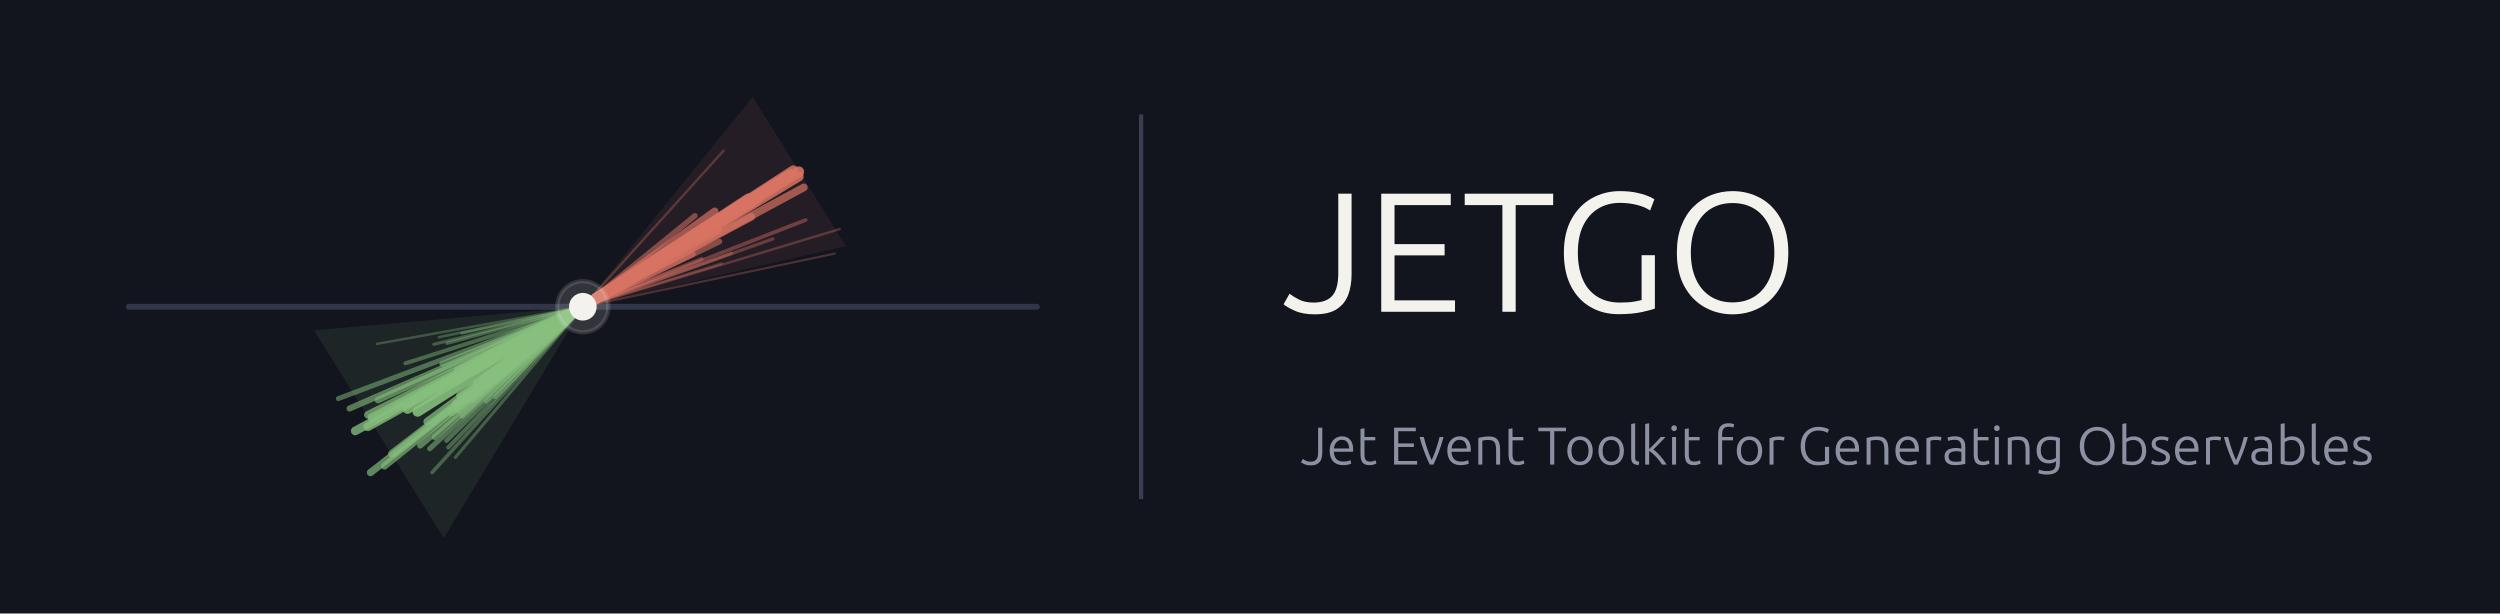
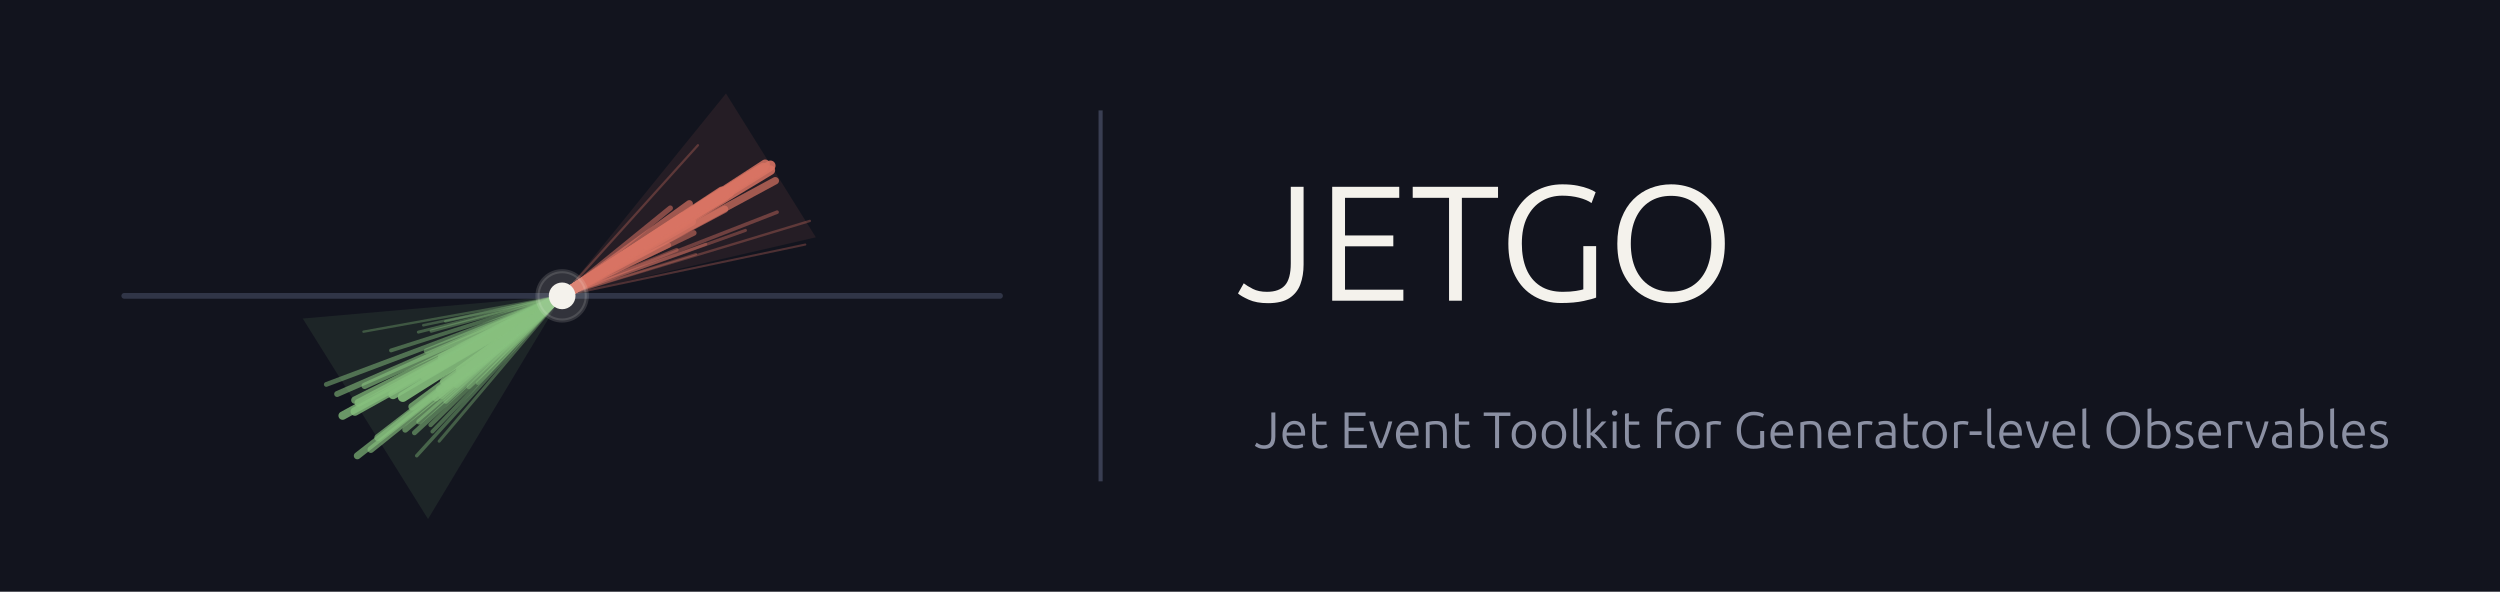
- <svg xmlns="http://www.w3.org/2000/svg" xmlns:xlink="http://www.w3.org/1999/xlink" width="586.8pt" height="144pt" viewBox="0 0 586.8 144" version="1.1">
+ <svg xmlns="http://www.w3.org/2000/svg" xmlns:xlink="http://www.w3.org/1999/xlink" width="608.4pt" height="144pt" viewBox="0 0 608.4 144" version="1.1">
  <defs>
    <style type="text/css">*{stroke-linejoin: round; stroke-linecap: butt}</style>
  </defs>
  <g id="figure_1">
    <g id="patch_1">
-       <path d="M 0 144  L 586.8 144  L 586.8 0  L 0 0  z " style="fill: #12141e" />
+       <path d="M 0 144  L 608.4 144  L 608.4 0  L 0 0  z " style="fill: #12141e" />
    </g>
    <g id="axes_1">
      <g id="line2d_1">
-         <path d="M 30.24 72  L 243.36 72  " clip-path="url(#p9f3654b575)" style="fill: none; stroke: #4a5068; stroke-opacity: 0.55; stroke-width: 1.4; stroke-linecap: round" />
+         <path d="M 30.24 72  L 243.36 72  " clip-path="url(#p701dd2397f)" style="fill: none; stroke: #4a5068; stroke-opacity: 0.55; stroke-width: 1.4; stroke-linecap: round" />
      </g>
      <g id="patch_2">
-         <path d="M 136.8 72  L 198.536 57.747  L 176.674 22.76  z " clip-path="url(#p9f3654b575)" style="fill: #d87363; opacity: 0.1" />
+         <path d="M 136.8 72  L 198.536 57.747  L 176.674 22.76  z " clip-path="url(#p701dd2397f)" style="fill: #d87363; opacity: 0.1" />
      </g>
      <g id="patch_3">
-         <path d="M 136.8 72  L 73.681 77.522  L 104.167 126.31  z " clip-path="url(#p9f3654b575)" style="fill: #87c07e; opacity: 0.1" />
+         <path d="M 136.8 72  L 73.681 77.522  L 104.167 126.31  z " clip-path="url(#p701dd2397f)" style="fill: #87c07e; opacity: 0.1" />
      </g>
      <g id="line2d_2">
-         <path d="M 267.84 116.64  L 267.84 27.36  " clip-path="url(#p9f3654b575)" style="fill: none; stroke: #4a5068; stroke-opacity: 0.7; stroke-linecap: square" />
+         <path d="M 267.84 116.64  L 267.84 27.36  " clip-path="url(#p701dd2397f)" style="fill: none; stroke: #4a5068; stroke-opacity: 0.7; stroke-linecap: square" />
      </g>
      <g id="line2d_3">
-         <path d="M 136.8 72  L 187.489 40.314  " clip-path="url(#p9f3654b575)" style="fill: none; stroke: #d87363; stroke-opacity: 0.899; stroke-width: 2.498; stroke-linecap: round" />
+         <path d="M 136.8 72  L 187.489 40.314  " clip-path="url(#p701dd2397f)" style="fill: none; stroke: #d87363; stroke-opacity: 0.899; stroke-width: 2.498; stroke-linecap: round" />
      </g>
      <g id="line2d_4">
-         <path d="M 136.8 72  L 168.348 53.923  " clip-path="url(#p9f3654b575)" style="fill: none; stroke: #d87363; stroke-opacity: 0.77; stroke-width: 2.066; stroke-linecap: round" />
+         <path d="M 136.8 72  L 168.348 53.923  " clip-path="url(#p701dd2397f)" style="fill: none; stroke: #d87363; stroke-opacity: 0.77; stroke-width: 2.066; stroke-linecap: round" />
      </g>
      <g id="line2d_5">
-         <path d="M 136.8 72  L 188.672 43.986  " clip-path="url(#p9f3654b575)" style="fill: none; stroke: #d87363; stroke-opacity: 0.693; stroke-width: 1.809; stroke-linecap: round" />
+         <path d="M 136.8 72  L 188.672 43.986  " clip-path="url(#p701dd2397f)" style="fill: none; stroke: #d87363; stroke-opacity: 0.693; stroke-width: 1.809; stroke-linecap: round" />
      </g>
      <g id="line2d_6">
-         <path d="M 136.8 72  L 184.994 41.321  " clip-path="url(#p9f3654b575)" style="fill: none; stroke: #d87363; stroke-opacity: 0.87; stroke-width: 2.4; stroke-linecap: round" />
+         <path d="M 136.8 72  L 184.994 41.321  " clip-path="url(#p701dd2397f)" style="fill: none; stroke: #d87363; stroke-opacity: 0.87; stroke-width: 2.4; stroke-linecap: round" />
      </g>
      <g id="line2d_7">
-         <path d="M 136.8 72  L 176.346 50.909  " clip-path="url(#p9f3654b575)" style="fill: none; stroke: #d87363; stroke-opacity: 0.678; stroke-width: 1.759; stroke-linecap: round" />
+         <path d="M 136.8 72  L 176.346 50.909  " clip-path="url(#p701dd2397f)" style="fill: none; stroke: #d87363; stroke-opacity: 0.678; stroke-width: 1.759; stroke-linecap: round" />
      </g>
      <g id="line2d_8">
-         <path d="M 136.8 72  L 167.752 49.587  " clip-path="url(#p9f3654b575)" style="fill: none; stroke: #d87363; stroke-opacity: 0.679; stroke-width: 1.762; stroke-linecap: round" />
+         <path d="M 136.8 72  L 167.752 49.587  " clip-path="url(#p701dd2397f)" style="fill: none; stroke: #d87363; stroke-opacity: 0.679; stroke-width: 1.762; stroke-linecap: round" />
      </g>
      <g id="line2d_9">
-         <path d="M 136.8 72  L 173.786 48.126  " clip-path="url(#p9f3654b575)" style="fill: none; stroke: #d87363; stroke-opacity: 0.848; stroke-width: 2.327; stroke-linecap: round" />
+         <path d="M 136.8 72  L 173.786 48.126  " clip-path="url(#p701dd2397f)" style="fill: none; stroke: #d87363; stroke-opacity: 0.848; stroke-width: 2.327; stroke-linecap: round" />
      </g>
      <g id="line2d_10">
-         <path d="M 136.8 72  L 177.44 46.835  " clip-path="url(#p9f3654b575)" style="fill: none; stroke: #d87363; stroke-opacity: 0.885; stroke-width: 2.451; stroke-linecap: round" />
+         <path d="M 136.8 72  L 177.44 46.835  " clip-path="url(#p701dd2397f)" style="fill: none; stroke: #d87363; stroke-opacity: 0.885; stroke-width: 2.451; stroke-linecap: round" />
      </g>
      <g id="line2d_11">
-         <path d="M 136.8 72  L 189.11 51.634  " clip-path="url(#p9f3654b575)" style="fill: none; stroke: #d87363; stroke-opacity: 0.414; stroke-width: 0.879; stroke-linecap: round" />
+         <path d="M 136.8 72  L 189.11 51.634  " clip-path="url(#p701dd2397f)" style="fill: none; stroke: #d87363; stroke-opacity: 0.414; stroke-width: 0.879; stroke-linecap: round" />
      </g>
      <g id="line2d_12">
-         <path d="M 136.8 72  L 197.078 53.768  " clip-path="url(#p9f3654b575)" style="fill: none; stroke: #d87363; stroke-opacity: 0.324; stroke-width: 0.581; stroke-linecap: round" />
+         <path d="M 136.8 72  L 197.078 53.768  " clip-path="url(#p701dd2397f)" style="fill: none; stroke: #d87363; stroke-opacity: 0.324; stroke-width: 0.581; stroke-linecap: round" />
      </g>
      <g id="line2d_13">
-         <path d="M 136.8 72  L 169.352 61.859  " clip-path="url(#p9f3654b575)" style="fill: none; stroke: #d87363; stroke-opacity: 0.331; stroke-width: 0.603; stroke-linecap: round" />
+         <path d="M 136.8 72  L 169.352 61.859  " clip-path="url(#p701dd2397f)" style="fill: none; stroke: #d87363; stroke-opacity: 0.331; stroke-width: 0.603; stroke-linecap: round" />
      </g>
      <g id="line2d_14">
-         <path d="M 136.8 72  L 164.678 60.801  " clip-path="url(#p9f3654b575)" style="fill: none; stroke: #d87363; stroke-opacity: 0.431; stroke-width: 0.937; stroke-linecap: round" />
+         <path d="M 136.8 72  L 164.678 60.801  " clip-path="url(#p701dd2397f)" style="fill: none; stroke: #d87363; stroke-opacity: 0.431; stroke-width: 0.937; stroke-linecap: round" />
      </g>
      <g id="line2d_15">
-         <path d="M 136.8 72  L 175.649 46.529  " clip-path="url(#p9f3654b575)" style="fill: none; stroke: #d87363; stroke-opacity: 0.824; stroke-width: 2.245; stroke-linecap: round" />
+         <path d="M 136.8 72  L 175.649 46.529  " clip-path="url(#p701dd2397f)" style="fill: none; stroke: #d87363; stroke-opacity: 0.824; stroke-width: 2.245; stroke-linecap: round" />
      </g>
      <g id="line2d_16">
-         <path d="M 136.8 72  L 195.97 59.513  " clip-path="url(#p9f3654b575)" style="fill: none; stroke: #d87363; stroke-opacity: 0.302; stroke-width: 0.507; stroke-linecap: round" />
+         <path d="M 136.8 72  L 195.97 59.513  " clip-path="url(#p701dd2397f)" style="fill: none; stroke: #d87363; stroke-opacity: 0.302; stroke-width: 0.507; stroke-linecap: round" />
      </g>
      <g id="line2d_17">
-         <path d="M 136.8 72  L 176.338 47.663  " clip-path="url(#p9f3654b575)" style="fill: none; stroke: #d87363; stroke-opacity: 0.876; stroke-width: 2.419; stroke-linecap: round" />
+         <path d="M 136.8 72  L 176.338 47.663  " clip-path="url(#p701dd2397f)" style="fill: none; stroke: #d87363; stroke-opacity: 0.876; stroke-width: 2.419; stroke-linecap: round" />
      </g>
      <g id="line2d_18">
-         <path d="M 136.8 72  L 171.744 59.427  " clip-path="url(#p9f3654b575)" style="fill: none; stroke: #d87363; stroke-opacity: 0.377; stroke-width: 0.755; stroke-linecap: round" />
+         <path d="M 136.8 72  L 171.744 59.427  " clip-path="url(#p701dd2397f)" style="fill: none; stroke: #d87363; stroke-opacity: 0.377; stroke-width: 0.755; stroke-linecap: round" />
      </g>
      <g id="line2d_19">
-         <path d="M 136.8 72  L 166.278 52.731  " clip-path="url(#p9f3654b575)" style="fill: none; stroke: #d87363; stroke-opacity: 0.828; stroke-width: 2.261; stroke-linecap: round" />
+         <path d="M 136.8 72  L 166.278 52.731  " clip-path="url(#p701dd2397f)" style="fill: none; stroke: #d87363; stroke-opacity: 0.828; stroke-width: 2.261; stroke-linecap: round" />
      </g>
      <g id="line2d_20">
-         <path d="M 136.8 72  L 168.832 56.69  " clip-path="url(#p9f3654b575)" style="fill: none; stroke: #d87363; stroke-opacity: 0.562; stroke-width: 1.372; stroke-linecap: round" />
+         <path d="M 136.8 72  L 168.832 56.69  " clip-path="url(#p701dd2397f)" style="fill: none; stroke: #d87363; stroke-opacity: 0.562; stroke-width: 1.372; stroke-linecap: round" />
      </g>
      <g id="line2d_21">
-         <path d="M 136.8 72  L 162.64 59.644  " clip-path="url(#p9f3654b575)" style="fill: none; stroke: #d87363; stroke-opacity: 0.562; stroke-width: 1.373; stroke-linecap: round" />
+         <path d="M 136.8 72  L 162.64 59.644  " clip-path="url(#p701dd2397f)" style="fill: none; stroke: #d87363; stroke-opacity: 0.562; stroke-width: 1.373; stroke-linecap: round" />
      </g>
      <g id="line2d_22">
-         <path d="M 136.8 72  L 163.12 50.643  " clip-path="url(#p9f3654b575)" style="fill: none; stroke: #d87363; stroke-opacity: 0.537; stroke-width: 1.29; stroke-linecap: round" />
+         <path d="M 136.8 72  L 163.12 50.643  " clip-path="url(#p701dd2397f)" style="fill: none; stroke: #d87363; stroke-opacity: 0.537; stroke-width: 1.29; stroke-linecap: round" />
      </g>
      <g id="line2d_23">
-         <path d="M 136.8 72  L 187.478 41.419  " clip-path="url(#p9f3654b575)" style="fill: none; stroke: #d87363; stroke-opacity: 0.845; stroke-width: 2.317; stroke-linecap: round" />
+         <path d="M 136.8 72  L 187.478 41.419  " clip-path="url(#p701dd2397f)" style="fill: none; stroke: #d87363; stroke-opacity: 0.845; stroke-width: 2.317; stroke-linecap: round" />
      </g>
      <g id="line2d_24">
-         <path d="M 136.8 72  L 185.74 40.811  " clip-path="url(#p9f3654b575)" style="fill: none; stroke: #d87363; stroke-opacity: 0.868; stroke-width: 2.394; stroke-linecap: round" />
+         <path d="M 136.8 72  L 185.74 40.811  " clip-path="url(#p701dd2397f)" style="fill: none; stroke: #d87363; stroke-opacity: 0.868; stroke-width: 2.394; stroke-linecap: round" />
      </g>
      <g id="line2d_25">
-         <path d="M 136.8 72  L 182.593 42.706  " clip-path="url(#p9f3654b575)" style="fill: none; stroke: #d87363; stroke-opacity: 0.862; stroke-width: 2.374; stroke-linecap: round" />
+         <path d="M 136.8 72  L 182.593 42.706  " clip-path="url(#p701dd2397f)" style="fill: none; stroke: #d87363; stroke-opacity: 0.862; stroke-width: 2.374; stroke-linecap: round" />
      </g>
      <g id="line2d_26">
-         <path d="M 136.8 72  L 181.41 56.068  " clip-path="url(#p9f3654b575)" style="fill: none; stroke: #d87363; stroke-opacity: 0.374; stroke-width: 0.745; stroke-linecap: round" />
+         <path d="M 136.8 72  L 181.41 56.068  " clip-path="url(#p701dd2397f)" style="fill: none; stroke: #d87363; stroke-opacity: 0.374; stroke-width: 0.745; stroke-linecap: round" />
      </g>
      <g id="line2d_27">
-         <path d="M 136.8 72  L 186.205 39.975  " clip-path="url(#p9f3654b575)" style="fill: none; stroke: #d87363; stroke-opacity: 0.841; stroke-width: 2.305; stroke-linecap: round" />
+         <path d="M 136.8 72  L 186.205 39.975  " clip-path="url(#p701dd2397f)" style="fill: none; stroke: #d87363; stroke-opacity: 0.841; stroke-width: 2.305; stroke-linecap: round" />
      </g>
      <g id="line2d_28">
-         <path d="M 136.8 72  L 169.85 35.341  " clip-path="url(#p9f3654b575)" style="fill: none; stroke: #d87363; stroke-opacity: 0.315; stroke-width: 0.551; stroke-linecap: round" />
+         <path d="M 136.8 72  L 169.85 35.341  " clip-path="url(#p701dd2397f)" style="fill: none; stroke: #d87363; stroke-opacity: 0.315; stroke-width: 0.551; stroke-linecap: round" />
      </g>
      <g id="line2d_29">
-         <path d="M 136.8 72  L 98.031 96.592  " clip-path="url(#p9f3654b575)" style="fill: none; stroke: #87c07e; stroke-opacity: 0.883; stroke-width: 2.443; stroke-linecap: round" />
+         <path d="M 136.8 72  L 98.031 96.592  " clip-path="url(#p701dd2397f)" style="fill: none; stroke: #87c07e; stroke-opacity: 0.883; stroke-width: 2.443; stroke-linecap: round" />
      </g>
      <g id="line2d_30">
-         <path d="M 136.8 72  L 116.258 93.189  " clip-path="url(#p9f3654b575)" style="fill: none; stroke: #87c07e; stroke-opacity: 0.441; stroke-width: 0.972; stroke-linecap: round" />
+         <path d="M 136.8 72  L 116.258 93.189  " clip-path="url(#p701dd2397f)" style="fill: none; stroke: #87c07e; stroke-opacity: 0.441; stroke-width: 0.972; stroke-linecap: round" />
      </g>
      <g id="line2d_31">
-         <path d="M 136.8 72  L 83.378 101.152  " clip-path="url(#p9f3654b575)" style="fill: none; stroke: #87c07e; stroke-opacity: 0.759; stroke-width: 2.031; stroke-linecap: round" />
+         <path d="M 136.8 72  L 83.378 101.152  " clip-path="url(#p701dd2397f)" style="fill: none; stroke: #87c07e; stroke-opacity: 0.759; stroke-width: 2.031; stroke-linecap: round" />
      </g>
      <g id="line2d_32">
-         <path d="M 136.8 72  L 110.933 92.547  " clip-path="url(#p9f3654b575)" style="fill: none; stroke: #87c07e; stroke-opacity: 0.647; stroke-width: 1.657; stroke-linecap: round" />
+         <path d="M 136.8 72  L 110.933 92.547  " clip-path="url(#p701dd2397f)" style="fill: none; stroke: #87c07e; stroke-opacity: 0.647; stroke-width: 1.657; stroke-linecap: round" />
      </g>
      <g id="line2d_33">
-         <path d="M 136.8 72  L 98.623 104.571  " clip-path="url(#p9f3654b575)" style="fill: none; stroke: #87c07e; stroke-opacity: 0.583; stroke-width: 1.442; stroke-linecap: round" />
+         <path d="M 136.8 72  L 98.623 104.571  " clip-path="url(#p701dd2397f)" style="fill: none; stroke: #87c07e; stroke-opacity: 0.583; stroke-width: 1.442; stroke-linecap: round" />
      </g>
      <g id="line2d_34">
-         <path d="M 136.8 72  L 106.872 107.37  " clip-path="url(#p9f3654b575)" style="fill: none; stroke: #87c07e; stroke-opacity: 0.37; stroke-width: 0.734; stroke-linecap: round" />
+         <path d="M 136.8 72  L 106.872 107.37  " clip-path="url(#p701dd2397f)" style="fill: none; stroke: #87c07e; stroke-opacity: 0.37; stroke-width: 0.734; stroke-linecap: round" />
      </g>
      <g id="line2d_35">
-         <path d="M 136.8 72  L 107.488 96.349  " clip-path="url(#p9f3654b575)" style="fill: none; stroke: #87c07e; stroke-opacity: 0.606; stroke-width: 1.52; stroke-linecap: round" />
+         <path d="M 136.8 72  L 107.488 96.349  " clip-path="url(#p701dd2397f)" style="fill: none; stroke: #87c07e; stroke-opacity: 0.606; stroke-width: 1.52; stroke-linecap: round" />
      </g>
      <g id="line2d_36">
-         <path d="M 136.8 72  L 87.242 98.02  " clip-path="url(#p9f3654b575)" style="fill: none; stroke: #87c07e; stroke-opacity: 0.724; stroke-width: 1.914; stroke-linecap: round" />
+         <path d="M 136.8 72  L 87.242 98.02  " clip-path="url(#p701dd2397f)" style="fill: none; stroke: #87c07e; stroke-opacity: 0.724; stroke-width: 1.914; stroke-linecap: round" />
      </g>
      <g id="line2d_37">
-         <path d="M 136.8 72  L 101.992 102.633  " clip-path="url(#p9f3654b575)" style="fill: none; stroke: #87c07e; stroke-opacity: 0.556; stroke-width: 1.355; stroke-linecap: round" />
+         <path d="M 136.8 72  L 101.992 102.633  " clip-path="url(#p701dd2397f)" style="fill: none; stroke: #87c07e; stroke-opacity: 0.556; stroke-width: 1.355; stroke-linecap: round" />
      </g>
      <g id="line2d_38">
-         <path d="M 136.8 72  L 95.649 96.015  " clip-path="url(#p9f3654b575)" style="fill: none; stroke: #87c07e; stroke-opacity: 0.825; stroke-width: 2.252; stroke-linecap: round" />
+         <path d="M 136.8 72  L 95.649 96.015  " clip-path="url(#p701dd2397f)" style="fill: none; stroke: #87c07e; stroke-opacity: 0.825; stroke-width: 2.252; stroke-linecap: round" />
      </g>
      <g id="line2d_39">
-         <path d="M 136.8 72  L 103.787 85.426  " clip-path="url(#p9f3654b575)" style="fill: none; stroke: #87c07e; stroke-opacity: 0.542; stroke-width: 1.305; stroke-linecap: round" />
+         <path d="M 136.8 72  L 103.787 85.426  " clip-path="url(#p701dd2397f)" style="fill: none; stroke: #87c07e; stroke-opacity: 0.542; stroke-width: 1.305; stroke-linecap: round" />
      </g>
      <g id="line2d_40">
-         <path d="M 136.8 72  L 100.323 98.971  " clip-path="url(#p9f3654b575)" style="fill: none; stroke: #87c07e; stroke-opacity: 0.717; stroke-width: 1.891; stroke-linecap: round" />
+         <path d="M 136.8 72  L 100.323 98.971  " clip-path="url(#p701dd2397f)" style="fill: none; stroke: #87c07e; stroke-opacity: 0.717; stroke-width: 1.891; stroke-linecap: round" />
      </g>
      <g id="line2d_41">
-         <path d="M 136.8 72  L 88.452 80.719  " clip-path="url(#p9f3654b575)" style="fill: none; stroke: #87c07e; stroke-opacity: 0.322; stroke-width: 0.575; stroke-linecap: round" />
+         <path d="M 136.8 72  L 88.452 80.719  " clip-path="url(#p701dd2397f)" style="fill: none; stroke: #87c07e; stroke-opacity: 0.322; stroke-width: 0.575; stroke-linecap: round" />
      </g>
      <g id="line2d_42">
-         <path d="M 136.8 72  L 86.353 97.37  " clip-path="url(#p9f3654b575)" style="fill: none; stroke: #87c07e; stroke-opacity: 0.687; stroke-width: 1.792; stroke-linecap: round" />
+         <path d="M 136.8 72  L 86.353 97.37  " clip-path="url(#p701dd2397f)" style="fill: none; stroke: #87c07e; stroke-opacity: 0.687; stroke-width: 1.792; stroke-linecap: round" />
      </g>
      <g id="line2d_43">
-         <path d="M 136.8 72  L 104.937 80.583  " clip-path="url(#p9f3654b575)" style="fill: none; stroke: #87c07e; stroke-opacity: 0.384; stroke-width: 0.779; stroke-linecap: round" />
+         <path d="M 136.8 72  L 104.937 80.583  " clip-path="url(#p701dd2397f)" style="fill: none; stroke: #87c07e; stroke-opacity: 0.384; stroke-width: 0.779; stroke-linecap: round" />
      </g>
      <g id="line2d_44">
-         <path d="M 136.8 72  L 108.512 97.627  " clip-path="url(#p9f3654b575)" style="fill: none; stroke: #87c07e; stroke-opacity: 0.533; stroke-width: 1.277; stroke-linecap: round" />
+         <path d="M 136.8 72  L 108.512 97.627  " clip-path="url(#p701dd2397f)" style="fill: none; stroke: #87c07e; stroke-opacity: 0.533; stroke-width: 1.277; stroke-linecap: round" />
      </g>
      <g id="line2d_45">
-         <path d="M 136.8 72  L 82.049 95.883  " clip-path="url(#p9f3654b575)" style="fill: none; stroke: #87c07e; stroke-opacity: 0.584; stroke-width: 1.446; stroke-linecap: round" />
+         <path d="M 136.8 72  L 82.049 95.883  " clip-path="url(#p701dd2397f)" style="fill: none; stroke: #87c07e; stroke-opacity: 0.584; stroke-width: 1.446; stroke-linecap: round" />
      </g>
      <g id="line2d_46">
-         <path d="M 136.8 72  L 111.066 93.695  " clip-path="url(#p9f3654b575)" style="fill: none; stroke: #87c07e; stroke-opacity: 0.593; stroke-width: 1.477; stroke-linecap: round" />
+         <path d="M 136.8 72  L 111.066 93.695  " clip-path="url(#p701dd2397f)" style="fill: none; stroke: #87c07e; stroke-opacity: 0.593; stroke-width: 1.477; stroke-linecap: round" />
      </g>
      <g id="line2d_47">
-         <path d="M 136.8 72  L 108.847 93.978  " clip-path="url(#p9f3654b575)" style="fill: none; stroke: #87c07e; stroke-opacity: 0.657; stroke-width: 1.69; stroke-linecap: round" />
+         <path d="M 136.8 72  L 108.847 93.978  " clip-path="url(#p701dd2397f)" style="fill: none; stroke: #87c07e; stroke-opacity: 0.657; stroke-width: 1.69; stroke-linecap: round" />
      </g>
      <g id="line2d_48">
-         <path d="M 136.8 72  L 105.446 89.85  " clip-path="url(#p9f3654b575)" style="fill: none; stroke: #87c07e; stroke-opacity: 0.8; stroke-width: 2.167; stroke-linecap: round" />
+         <path d="M 136.8 72  L 105.446 89.85  " clip-path="url(#p701dd2397f)" style="fill: none; stroke: #87c07e; stroke-opacity: 0.8; stroke-width: 2.167; stroke-linecap: round" />
      </g>
      <g id="line2d_49">
-         <path d="M 136.8 72  L 108.052 92.842  " clip-path="url(#p9f3654b575)" style="fill: none; stroke: #87c07e; stroke-opacity: 0.738; stroke-width: 1.959; stroke-linecap: round" />
+         <path d="M 136.8 72  L 108.052 92.842  " clip-path="url(#p701dd2397f)" style="fill: none; stroke: #87c07e; stroke-opacity: 0.738; stroke-width: 1.959; stroke-linecap: round" />
      </g>
      <g id="line2d_50">
-         <path d="M 136.8 72  L 104.787 103.415  " clip-path="url(#p9f3654b575)" style="fill: none; stroke: #87c07e; stroke-opacity: 0.474; stroke-width: 1.08; stroke-linecap: round" />
+         <path d="M 136.8 72  L 104.787 103.415  " clip-path="url(#p701dd2397f)" style="fill: none; stroke: #87c07e; stroke-opacity: 0.474; stroke-width: 1.08; stroke-linecap: round" />
      </g>
      <g id="line2d_51">
-         <path d="M 136.8 72  L 88.741 93.899  " clip-path="url(#p9f3654b575)" style="fill: none; stroke: #87c07e; stroke-opacity: 0.613; stroke-width: 1.543; stroke-linecap: round" />
+         <path d="M 136.8 72  L 88.741 93.899  " clip-path="url(#p701dd2397f)" style="fill: none; stroke: #87c07e; stroke-opacity: 0.613; stroke-width: 1.543; stroke-linecap: round" />
      </g>
      <g id="line2d_52">
-         <path d="M 136.8 72  L 108.372 78.217  " clip-path="url(#p9f3654b575)" style="fill: none; stroke: #87c07e; stroke-opacity: 0.344; stroke-width: 0.648; stroke-linecap: round" />
+         <path d="M 136.8 72  L 108.372 78.217  " clip-path="url(#p701dd2397f)" style="fill: none; stroke: #87c07e; stroke-opacity: 0.344; stroke-width: 0.648; stroke-linecap: round" />
      </g>
      <g id="line2d_53">
-         <path d="M 136.8 72  L 86.96 110.919  " clip-path="url(#p9f3654b575)" style="fill: none; stroke: #87c07e; stroke-opacity: 0.663; stroke-width: 1.712; stroke-linecap: round" />
+         <path d="M 136.8 72  L 86.96 110.919  " clip-path="url(#p701dd2397f)" style="fill: none; stroke: #87c07e; stroke-opacity: 0.663; stroke-width: 1.712; stroke-linecap: round" />
      </g>
      <g id="line2d_54">
-         <path d="M 136.8 72  L 101.413 110.908  " clip-path="url(#p9f3654b575)" style="fill: none; stroke: #87c07e; stroke-opacity: 0.405; stroke-width: 0.849; stroke-linecap: round" />
+         <path d="M 136.8 72  L 101.413 110.908  " clip-path="url(#p701dd2397f)" style="fill: none; stroke: #87c07e; stroke-opacity: 0.405; stroke-width: 0.849; stroke-linecap: round" />
      </g>
      <g id="line2d_55">
-         <path d="M 136.8 72  L 113.757 90.736  " clip-path="url(#p9f3654b575)" style="fill: none; stroke: #87c07e; stroke-opacity: 0.625; stroke-width: 1.585; stroke-linecap: round" />
+         <path d="M 136.8 72  L 113.757 90.736  " clip-path="url(#p701dd2397f)" style="fill: none; stroke: #87c07e; stroke-opacity: 0.625; stroke-width: 1.585; stroke-linecap: round" />
      </g>
      <g id="line2d_56">
-         <path d="M 136.8 72  L 100.87 105.315  " clip-path="url(#p9f3654b575)" style="fill: none; stroke: #87c07e; stroke-opacity: 0.515; stroke-width: 1.217; stroke-linecap: round" />
+         <path d="M 136.8 72  L 100.87 105.315  " clip-path="url(#p701dd2397f)" style="fill: none; stroke: #87c07e; stroke-opacity: 0.515; stroke-width: 1.217; stroke-linecap: round" />
      </g>
      <g id="line2d_57">
-         <path d="M 136.8 72  L 106.03 96.883  " clip-path="url(#p9f3654b575)" style="fill: none; stroke: #87c07e; stroke-opacity: 0.63; stroke-width: 1.602; stroke-linecap: round" />
+         <path d="M 136.8 72  L 106.03 96.883  " clip-path="url(#p701dd2397f)" style="fill: none; stroke: #87c07e; stroke-opacity: 0.63; stroke-width: 1.602; stroke-linecap: round" />
      </g>
      <g id="line2d_58">
-         <path d="M 136.8 72  L 103.02 79.152  " clip-path="url(#p9f3654b575)" style="fill: none; stroke: #87c07e; stroke-opacity: 0.34; stroke-width: 0.633; stroke-linecap: round" />
+         <path d="M 136.8 72  L 103.02 79.152  " clip-path="url(#p701dd2397f)" style="fill: none; stroke: #87c07e; stroke-opacity: 0.34; stroke-width: 0.633; stroke-linecap: round" />
      </g>
      <g id="line2d_59">
-         <path d="M 136.8 72  L 86.366 100.141  " clip-path="url(#p9f3654b575)" style="fill: none; stroke: #87c07e; stroke-opacity: 0.78; stroke-width: 2.101; stroke-linecap: round" />
+         <path d="M 136.8 72  L 86.366 100.141  " clip-path="url(#p701dd2397f)" style="fill: none; stroke: #87c07e; stroke-opacity: 0.78; stroke-width: 2.101; stroke-linecap: round" />
      </g>
      <g id="line2d_60">
-         <path d="M 136.8 72  L 107.451 86.967  " clip-path="url(#p9f3654b575)" style="fill: none; stroke: #87c07e; stroke-opacity: 0.699; stroke-width: 1.83; stroke-linecap: round" />
+         <path d="M 136.8 72  L 107.451 86.967  " clip-path="url(#p701dd2397f)" style="fill: none; stroke: #87c07e; stroke-opacity: 0.699; stroke-width: 1.83; stroke-linecap: round" />
      </g>
      <g id="line2d_61">
-         <path d="M 136.8 72  L 111.952 89.979  " clip-path="url(#p9f3654b575)" style="fill: none; stroke: #87c07e; stroke-opacity: 0.74; stroke-width: 1.965; stroke-linecap: round" />
+         <path d="M 136.8 72  L 111.952 89.979  " clip-path="url(#p701dd2397f)" style="fill: none; stroke: #87c07e; stroke-opacity: 0.74; stroke-width: 1.965; stroke-linecap: round" />
      </g>
      <g id="line2d_62">
-         <path d="M 136.8 72  L 90.244 109.416  " clip-path="url(#p9f3654b575)" style="fill: none; stroke: #87c07e; stroke-opacity: 0.636; stroke-width: 1.621; stroke-linecap: round" />
+         <path d="M 136.8 72  L 90.244 109.416  " clip-path="url(#p701dd2397f)" style="fill: none; stroke: #87c07e; stroke-opacity: 0.636; stroke-width: 1.621; stroke-linecap: round" />
      </g>
      <g id="line2d_63">
-         <path d="M 136.8 72  L 91.971 106.504  " clip-path="url(#p9f3654b575)" style="fill: none; stroke: #87c07e; stroke-opacity: 0.677; stroke-width: 1.758; stroke-linecap: round" />
+         <path d="M 136.8 72  L 91.971 106.504  " clip-path="url(#p701dd2397f)" style="fill: none; stroke: #87c07e; stroke-opacity: 0.677; stroke-width: 1.758; stroke-linecap: round" />
      </g>
      <g id="line2d_64">
-         <path d="M 136.8 72  L 114.084 94.181  " clip-path="url(#p9f3654b575)" style="fill: none; stroke: #87c07e; stroke-opacity: 0.477; stroke-width: 1.091; stroke-linecap: round" />
+         <path d="M 136.8 72  L 114.084 94.181  " clip-path="url(#p701dd2397f)" style="fill: none; stroke: #87c07e; stroke-opacity: 0.477; stroke-width: 1.091; stroke-linecap: round" />
      </g>
      <g id="line2d_65">
-         <path d="M 136.8 72  L 103.26 91.35  " clip-path="url(#p9f3654b575)" style="fill: none; stroke: #87c07e; stroke-opacity: 0.814; stroke-width: 2.212; stroke-linecap: round" />
+         <path d="M 136.8 72  L 103.26 91.35  " clip-path="url(#p701dd2397f)" style="fill: none; stroke: #87c07e; stroke-opacity: 0.814; stroke-width: 2.212; stroke-linecap: round" />
      </g>
      <g id="line2d_66">
-         <path d="M 136.8 72  L 105.22 105.03  " clip-path="url(#p9f3654b575)" style="fill: none; stroke: #87c07e; stroke-opacity: 0.433; stroke-width: 0.943; stroke-linecap: round" />
+         <path d="M 136.8 72  L 105.22 105.03  " clip-path="url(#p701dd2397f)" style="fill: none; stroke: #87c07e; stroke-opacity: 0.433; stroke-width: 0.943; stroke-linecap: round" />
      </g>
      <g id="line2d_67">
-         <path d="M 136.8 72  L 101.814 80.824  " clip-path="url(#p9f3654b575)" style="fill: none; stroke: #87c07e; stroke-opacity: 0.369; stroke-width: 0.73; stroke-linecap: round" />
+         <path d="M 136.8 72  L 101.814 80.824  " clip-path="url(#p701dd2397f)" style="fill: none; stroke: #87c07e; stroke-opacity: 0.369; stroke-width: 0.73; stroke-linecap: round" />
      </g>
      <g id="line2d_68">
-         <path d="M 136.8 72  L 106.953 94.716  " clip-path="url(#p9f3654b575)" style="fill: none; stroke: #87c07e; stroke-opacity: 0.688; stroke-width: 1.795; stroke-linecap: round" />
+         <path d="M 136.8 72  L 106.953 94.716  " clip-path="url(#p701dd2397f)" style="fill: none; stroke: #87c07e; stroke-opacity: 0.688; stroke-width: 1.795; stroke-linecap: round" />
      </g>
      <g id="line2d_69">
-         <path d="M 136.8 72  L 79.41 93.554  " clip-path="url(#p9f3654b575)" style="fill: none; stroke: #87c07e; stroke-opacity: 0.5; stroke-width: 1.166; stroke-linecap: round" />
+         <path d="M 136.8 72  L 79.41 93.554  " clip-path="url(#p701dd2397f)" style="fill: none; stroke: #87c07e; stroke-opacity: 0.5; stroke-width: 1.166; stroke-linecap: round" />
      </g>
      <g id="line2d_70">
-         <path d="M 136.8 72  L 95.161 85.282  " clip-path="url(#p9f3654b575)" style="fill: none; stroke: #87c07e; stroke-opacity: 0.433; stroke-width: 0.942; stroke-linecap: round" />
+         <path d="M 136.8 72  L 95.161 85.282  " clip-path="url(#p701dd2397f)" style="fill: none; stroke: #87c07e; stroke-opacity: 0.433; stroke-width: 0.942; stroke-linecap: round" />
      </g>
      <g id="line2d_71">
-         <path d="M 136.8 72  " clip-path="url(#p9f3654b575)" style="fill: none; stroke: #f4f2ec; stroke-opacity: 0.14; stroke-width: 1.5; stroke-linecap: square" />
+         <path d="M 136.8 72  " clip-path="url(#p701dd2397f)" style="fill: none; stroke: #f4f2ec; stroke-opacity: 0.14; stroke-width: 1.5; stroke-linecap: square" />
        <defs>
-           <path id="m6de87840ac" d="M 0 6  C 1.591 6 3.117 5.368 4.243 4.243  C 5.368 3.117 6 1.591 6 0  C 6 -1.591 5.368 -3.117 4.243 -4.243  C 3.117 -5.368 1.591 -6 0 -6  C -1.591 -6 -3.117 -5.368 -4.243 -4.243  C -5.368 -3.117 -6 -1.591 -6 0  C -6 1.591 -5.368 3.117 -4.243 4.243  C -3.117 5.368 -1.591 6 0 6  z " style="stroke: #f4f2ec; stroke-opacity: 0.14" />
+           <path id="me3b960b49c" d="M 0 6  C 1.591 6 3.117 5.368 4.243 4.243  C 5.368 3.117 6 1.591 6 0  C 6 -1.591 5.368 -3.117 4.243 -4.243  C 3.117 -5.368 1.591 -6 0 -6  C -1.591 -6 -3.117 -5.368 -4.243 -4.243  C -5.368 -3.117 -6 -1.591 -6 0  C -6 1.591 -5.368 3.117 -4.243 4.243  C -3.117 5.368 -1.591 6 0 6  z " style="stroke: #f4f2ec; stroke-opacity: 0.14" />
        </defs>
-         <g clip-path="url(#p9f3654b575)">
-           <use xlink:href="#m6de87840ac" x="136.8" y="72" style="fill: #f4f2ec; fill-opacity: 0.14; stroke: #f4f2ec; stroke-opacity: 0.14" />
+         <g clip-path="url(#p701dd2397f)">
+           <use xlink:href="#me3b960b49c" x="136.8" y="72" style="fill: #f4f2ec; fill-opacity: 0.14; stroke: #f4f2ec; stroke-opacity: 0.14" />
        </g>
      </g>
      <g id="text_1">
        <g style="fill: #f4f2ec" transform="translate(300.96 73.18) scale(0.4 -0.4)">
          <defs>
            <path id="Ubuntu-Regular-262" d="M 1222 -96  Q 768 -96 467 41  Q 166 179 51 282  L 275 678  Q 403 576 627 461  Q 851 346 1178 346  Q 1651 346 1878 598  Q 2106 851 2106 1453  L 2106 4435  L 2605 4435  L 2605 1408  Q 2605 979 2480 640  Q 2355 301 2054 102  Q 1754 -96 1222 -96  z " transform="scale(0.015625)" />
            <path id="Ubuntu-Regular-22b" d="M 570 0  L 570 4435  L 3181 4435  L 3181 4006  L 1069 4006  L 1069 2541  L 2950 2541  L 2950 2118  L 1069 2118  L 1069 429  L 3341 429  L 3341 0  L 570 0  z " transform="scale(0.015625)" />
            <path id="Ubuntu-Regular-2ab" d="M 1530 0  L 1530 4006  L 115 4006  L 115 4435  L 3437 4435  L 3437 4006  L 2029 4006  L 2029 0  L 1530 0  z " transform="scale(0.015625)" />
            <path id="Ubuntu-Regular-242" d="M 2438 -90  Q 1850 -90 1386 179  Q 922 448 656 963  Q 390 1478 390 2221  Q 390 2963 675 3478  Q 960 3994 1437 4262  Q 1914 4531 2490 4531  Q 2829 4531 3085 4480  Q 3341 4429 3520 4358  Q 3699 4288 3789 4224  L 3629 3802  Q 3450 3930 3146 4010  Q 2842 4090 2490 4090  Q 2042 4090 1686 3878  Q 1331 3667 1123 3251  Q 915 2835 915 2221  Q 915 1651 1094 1228  Q 1274 806 1629 576  Q 1984 346 2509 346  Q 2816 346 3024 381  Q 3232 416 3309 442  L 3309 2125  L 3808 2125  L 3808 122  Q 3686 70 3324 -10  Q 2963 -90 2438 -90  z " transform="scale(0.015625)" />
            <path id="Ubuntu-Regular-1b2" d="M 2483 -96  Q 1920 -96 1443 166  Q 966 429 678 944  Q 390 1459 390 2221  Q 390 2790 556 3222  Q 723 3654 1014 3945  Q 1306 4237 1683 4384  Q 2061 4531 2483 4531  Q 3053 4531 3526 4272  Q 4000 4013 4288 3497  Q 4576 2982 4576 2221  Q 4576 1459 4288 944  Q 4000 429 3526 166  Q 3053 -96 2483 -96  z M 2483 352  Q 2963 352 3315 579  Q 3667 806 3859 1225  Q 4051 1645 4051 2221  Q 4051 2797 3859 3216  Q 3667 3635 3315 3859  Q 2963 4083 2483 4083  Q 2003 4083 1651 3859  Q 1299 3635 1107 3216  Q 915 2797 915 2221  Q 915 1645 1107 1225  Q 1299 806 1651 579  Q 2003 352 2483 352  z " transform="scale(0.015625)" />
          </defs>
          <use xlink:href="#Ubuntu-Regular-262" />
          <use xlink:href="#Ubuntu-Regular-22b" transform="translate(49.20312 0)" />
          <use xlink:href="#Ubuntu-Regular-2ab" transform="translate(105.2969 0)" />
          <use xlink:href="#Ubuntu-Regular-242" transform="translate(159.1875 0)" />
          <use xlink:href="#Ubuntu-Regular-1b2" transform="translate(225.4844 0)" />
        </g>
      </g>
      <g id="text_2">
        <g style="fill: #8b90a3" transform="translate(305.28 109.0438) scale(0.125 -0.125)">
          <defs>
            <path id="Ubuntu-Regular-30e" d="M 1990 -70  Q 1408 -70 1046 154  Q 685 378 515 768  Q 346 1158 346 1658  Q 346 2240 557 2624  Q 768 3008 1104 3200  Q 1440 3392 1811 3392  Q 2227 3392 2531 3216  Q 2835 3040 3001 2678  Q 3168 2317 3168 1760  Q 3168 1715 3165 1654  Q 3162 1594 3155 1542  L 845 1542  Q 870 979 1148 668  Q 1427 358 2016 358  Q 2342 358 2550 419  Q 2758 480 2848 525  L 2931 122  Q 2842 70 2582 0  Q 2323 -70 1990 -70  z M 858 1933  L 2682 1933  Q 2675 2259 2572 2492  Q 2470 2726 2281 2851  Q 2093 2976 1818 2976  Q 1536 2976 1325 2829  Q 1114 2682 995 2445  Q 877 2208 858 1933  z " transform="scale(0.015625)" />
            <path id="Ubuntu-Regular-38f" d="M 1619 -70  Q 1197 -70 953 77  Q 710 224 611 518  Q 512 813 512 1254  L 512 4275  L 992 4358  L 992 3315  L 2291 3315  L 2291 2912  L 992 2912  L 992 1216  Q 992 864 1072 678  Q 1152 493 1302 425  Q 1453 358 1658 358  Q 1901 358 2064 416  Q 2227 474 2323 518  L 2426 128  Q 2330 70 2109 0  Q 1888 -70 1619 -70  z " transform="scale(0.015625)" />
            <path id="Ubuntu-Regular-648" transform="scale(0.015625)" />
            <path id="Ubuntu-Regular-3ad" d="M 1338 0  Q 1178 339 1011 729  Q 845 1120 685 1542  Q 525 1965 381 2409  Q 237 2854 122 3315  L 627 3315  Q 730 2874 886 2365  Q 1043 1856 1225 1373  Q 1408 890 1574 525  Q 1702 794 1836 1139  Q 1971 1485 2099 1859  Q 2227 2234 2336 2608  Q 2445 2982 2522 3315  L 3002 3315  Q 2886 2854 2742 2409  Q 2598 1965 2438 1542  Q 2278 1120 2115 729  Q 1952 339 1786 0  L 1338 0  z " transform="scale(0.015625)" />
            <path id="Ubuntu-Regular-356" d="M 538 0  L 538 3200  Q 736 3251 1056 3315  Q 1376 3379 1824 3379  Q 2342 3379 2630 3187  Q 2918 2995 3036 2652  Q 3155 2310 3155 1856  L 3155 0  L 2675 0  L 2675 1722  Q 2675 2176 2592 2445  Q 2509 2714 2310 2835  Q 2112 2957 1760 2957  Q 1491 2957 1286 2925  Q 1082 2893 1018 2874  L 1018 0  L 538 0  z " transform="scale(0.015625)" />
            <path id="Ubuntu-Regular-361" d="M 1869 -77  Q 1427 -77 1081 137  Q 736 352 541 742  Q 346 1133 346 1658  Q 346 2182 541 2569  Q 736 2957 1081 3174  Q 1427 3392 1869 3392  Q 2317 3392 2662 3174  Q 3008 2957 3203 2569  Q 3398 2182 3398 1658  Q 3398 1133 3203 742  Q 3008 352 2665 137  Q 2323 -77 1869 -77  z M 1869 352  Q 2189 352 2419 512  Q 2650 672 2774 966  Q 2899 1261 2899 1658  Q 2899 2054 2774 2348  Q 2650 2643 2419 2803  Q 2189 2963 1869 2963  Q 1555 2963 1324 2803  Q 1094 2643 969 2348  Q 845 2054 845 1658  Q 845 1261 969 966  Q 1094 672 1324 512  Q 1555 352 1869 352  z " transform="scale(0.015625)" />
            <path id="Ubuntu-Regular-34b" d="M 1434 -58  Q 1126 -45 924 44  Q 723 134 627 323  Q 531 512 531 832  L 531 4883  L 1011 4966  L 1011 864  Q 1011 557 1123 467  Q 1235 378 1504 339  L 1434 -58  z " transform="scale(0.015625)" />
            <path id="Ubuntu-Regular-346" d="M 538 0  L 538 4883  L 1018 4966  L 1018 1856  Q 1171 2010 1363 2202  Q 1555 2394 1753 2598  Q 1952 2803 2125 2988  Q 2298 3174 2419 3315  L 2989 3315  Q 2797 3110 2537 2841  Q 2278 2573 2012 2301  Q 1747 2029 1523 1811  Q 1728 1670 1949 1456  Q 2170 1242 2387 992  Q 2605 742 2793 486  Q 2982 230 3117 0  L 2560 0  Q 2368 326 2099 643  Q 1830 960 1548 1222  Q 1267 1485 1018 1645  L 1018 0  L 538 0  z " transform="scale(0.015625)" />
            <path id="Ubuntu-Regular-333" d="M 538 0  L 538 3315  L 1018 3315  L 1018 0  L 538 0  z M 781 4026  Q 640 4026 541 4122  Q 442 4218 442 4378  Q 442 4531 541 4627  Q 640 4723 781 4723  Q 922 4723 1021 4627  Q 1120 4531 1120 4378  Q 1120 4218 1021 4122  Q 922 4026 781 4026  z " transform="scale(0.015625)" />
            <path id="Ubuntu-Regular-322" d="M 538 0  L 538 3654  Q 538 4301 845 4633  Q 1152 4966 1786 4966  Q 2048 4966 2224 4924  Q 2400 4883 2464 4845  L 2368 4442  Q 2291 4480 2153 4512  Q 2016 4544 1811 4544  Q 1382 4544 1200 4326  Q 1018 4109 1018 3642  L 1018 3315  L 2330 3315  L 2330 2912  L 1018 2912  L 1018 0  L 538 0  z " transform="scale(0.015625)" />
            <path id="Ubuntu-Regular-37f" d="M 538 0  L 538 3162  Q 704 3232 995 3305  Q 1286 3379 1696 3379  Q 1830 3379 1961 3363  Q 2093 3347 2198 3324  Q 2304 3302 2355 3283  L 2259 2874  Q 2202 2899 2042 2928  Q 1882 2957 1632 2957  Q 1389 2957 1229 2921  Q 1069 2886 1018 2861  L 1018 0  L 538 0  z " transform="scale(0.015625)" />
            <path id="Ubuntu-Regular-2e5" d="M 1542 -70  Q 1184 -70 902 32  Q 621 134 461 364  Q 301 595 301 973  Q 301 1338 480 1565  Q 659 1792 976 1894  Q 1293 1997 1690 1997  Q 1869 1997 2067 1965  Q 2266 1933 2317 1907  L 2317 2099  Q 2317 2317 2262 2518  Q 2208 2720 2041 2848  Q 1875 2976 1536 2976  Q 1184 2976 998 2925  Q 813 2874 723 2842  L 659 3251  Q 774 3302 1011 3347  Q 1248 3392 1568 3392  Q 2022 3392 2288 3232  Q 2554 3072 2672 2793  Q 2790 2515 2790 2157  L 2790 77  Q 2656 45 2310 -12  Q 1965 -70 1542 -70  z M 1613 339  Q 1837 339 2016 355  Q 2195 371 2317 397  L 2317 1510  Q 2253 1542 2099 1574  Q 1946 1606 1702 1606  Q 1498 1606 1286 1561  Q 1075 1517 931 1382  Q 787 1248 787 979  Q 787 621 1011 480  Q 1235 339 1613 339  z " transform="scale(0.015625)" />
-             <path id="Ubuntu-Regular-323" d="M 1581 -1203  Q 1267 -1203 998 -1152  Q 730 -1101 538 -1037  L 634 -614  Q 794 -678 1056 -732  Q 1318 -787 1594 -787  Q 1978 -787 2214 -691  Q 2451 -595 2563 -384  Q 2675 -173 2675 173  L 2675 384  Q 2586 320 2368 227  Q 2150 134 1811 134  Q 1421 134 1085 297  Q 749 461 547 813  Q 346 1165 346 1734  Q 346 2208 534 2579  Q 723 2950 1078 3164  Q 1434 3379 1926 3379  Q 2374 3379 2665 3318  Q 2957 3258 3142 3200  L 3142 198  Q 3142 -550 2755 -876  Q 2368 -1203 1581 -1203  z M 1830 557  Q 2093 557 2320 633  Q 2547 710 2669 813  L 2669 2874  Q 2566 2906 2400 2931  Q 2234 2957 1933 2957  Q 1587 2957 1344 2803  Q 1101 2650 973 2371  Q 845 2093 845 1728  Q 845 1414 928 1190  Q 1011 966 1152 825  Q 1293 685 1469 621  Q 1645 557 1830 557  z " transform="scale(0.015625)" />
+             <path id="Ubuntu-Regular-657" d="M 179 1632  L 179 2086  L 1670 2086  L 1670 1632  L 179 1632  z " transform="scale(0.015625)" />
            <path id="Ubuntu-Regular-2f9" d="M 1760 -77  Q 1478 -77 1248 -48  Q 1018 -19 842 22  Q 666 64 538 102  L 538 4883  L 1018 4966  L 1018 3130  Q 1133 3213 1366 3299  Q 1600 3386 1907 3386  Q 2387 3386 2720 3165  Q 3053 2944 3229 2553  Q 3405 2163 3405 1658  Q 3405 1120 3200 733  Q 2995 346 2624 134  Q 2253 -77 1760 -77  z M 1754 352  Q 2099 352 2358 505  Q 2618 659 2758 950  Q 2899 1242 2899 1658  Q 2899 1926 2844 2163  Q 2790 2400 2665 2579  Q 2541 2758 2339 2857  Q 2138 2957 1850 2957  Q 1574 2957 1350 2864  Q 1126 2771 1018 2682  L 1018 435  Q 1107 410 1289 381  Q 1472 352 1754 352  z " transform="scale(0.015625)" />
            <path id="Ubuntu-Regular-386" d="M 1248 -77  Q 819 -77 579 -3  Q 339 70 256 109  L 371 531  Q 442 506 659 422  Q 877 339 1248 339  Q 1600 339 1817 448  Q 2035 557 2035 826  Q 2035 998 1958 1104  Q 1882 1210 1712 1299  Q 1542 1389 1248 1504  Q 998 1606 787 1721  Q 576 1837 445 2016  Q 314 2195 314 2477  Q 314 2752 454 2957  Q 595 3162 854 3277  Q 1114 3392 1472 3392  Q 1805 3392 2035 3334  Q 2266 3277 2362 3232  L 2253 2816  Q 2170 2861 1984 2921  Q 1798 2982 1459 2982  Q 1190 2982 992 2870  Q 794 2758 794 2515  Q 794 2342 877 2236  Q 960 2131 1126 2048  Q 1293 1965 1536 1869  Q 1811 1760 2032 1641  Q 2253 1523 2387 1337  Q 2522 1152 2522 845  Q 2522 544 2368 336  Q 2214 128 1929 25  Q 1645 -77 1248 -77  z " transform="scale(0.015625)" />
          </defs>
          <use xlink:href="#Ubuntu-Regular-262" />
          <use xlink:href="#Ubuntu-Regular-30e" transform="translate(49.20312 0)" />
          <use xlink:href="#Ubuntu-Regular-38f" transform="translate(104.4062 0)" />
          <use xlink:href="#Ubuntu-Regular-648" transform="translate(143.7031 0)" />
          <use xlink:href="#Ubuntu-Regular-22b" transform="translate(166.6094 0)" />
          <use xlink:href="#Ubuntu-Regular-3ad" transform="translate(221.5 0)" />
          <use xlink:href="#Ubuntu-Regular-30e" transform="translate(270.0938 0)" />
          <use xlink:href="#Ubuntu-Regular-356" transform="translate(325.2969 0)" />
          <use xlink:href="#Ubuntu-Regular-38f" transform="translate(382.3906 0)" />
          <use xlink:href="#Ubuntu-Regular-648" transform="translate(421.6875 0)" />
          <use xlink:href="#Ubuntu-Regular-2ab" transform="translate(444.5938 0)" />
          <use xlink:href="#Ubuntu-Regular-361" transform="translate(495.3906 0)" />
          <use xlink:href="#Ubuntu-Regular-361" transform="translate(553.8906 0)" />
          <use xlink:href="#Ubuntu-Regular-34b" transform="translate(612.3906 0)" />
          <use xlink:href="#Ubuntu-Regular-346" transform="translate(638.5938 0)" />
          <use xlink:href="#Ubuntu-Regular-333" transform="translate(689.0938 0)" />
          <use xlink:href="#Ubuntu-Regular-38f" transform="translate(713.3906 0)" />
          <use xlink:href="#Ubuntu-Regular-648" transform="translate(752.6875 0)" />
          <use xlink:href="#Ubuntu-Regular-322" transform="translate(775.5938 0)" />
          <use xlink:href="#Ubuntu-Regular-361" transform="translate(813.5938 0)" />
          <use xlink:href="#Ubuntu-Regular-37f" transform="translate(872.0938 0)" />
          <use xlink:href="#Ubuntu-Regular-648" transform="translate(910 0)" />
          <use xlink:href="#Ubuntu-Regular-242" transform="translate(932.9062 0)" />
          <use xlink:href="#Ubuntu-Regular-30e" transform="translate(999.2031 0)" />
          <use xlink:href="#Ubuntu-Regular-356" transform="translate(1054.406 0)" />
          <use xlink:href="#Ubuntu-Regular-30e" transform="translate(1111.5 0)" />
          <use xlink:href="#Ubuntu-Regular-37f" transform="translate(1166.703 0)" />
          <use xlink:href="#Ubuntu-Regular-2e5" transform="translate(1204.516 0)" />
          <use xlink:href="#Ubuntu-Regular-38f" transform="translate(1255.922 0)" />
-           <use xlink:href="#Ubuntu-Regular-333" transform="translate(1295.219 0)" />
-           <use xlink:href="#Ubuntu-Regular-356" transform="translate(1319.516 0)" />
-           <use xlink:href="#Ubuntu-Regular-323" transform="translate(1376.609 0)" />
-           <use xlink:href="#Ubuntu-Regular-648" transform="translate(1434.109 0)" />
-           <use xlink:href="#Ubuntu-Regular-1b2" transform="translate(1457.016 0)" />
-           <use xlink:href="#Ubuntu-Regular-2f9" transform="translate(1534.609 0)" />
-           <use xlink:href="#Ubuntu-Regular-386" transform="translate(1593.109 0)" />
-           <use xlink:href="#Ubuntu-Regular-30e" transform="translate(1636.516 0)" />
-           <use xlink:href="#Ubuntu-Regular-37f" transform="translate(1691.719 0)" />
-           <use xlink:href="#Ubuntu-Regular-3ad" transform="translate(1731.828 0)" />
-           <use xlink:href="#Ubuntu-Regular-2e5" transform="translate(1780.531 0)" />
-           <use xlink:href="#Ubuntu-Regular-2f9" transform="translate(1831.938 0)" />
-           <use xlink:href="#Ubuntu-Regular-34b" transform="translate(1890.438 0)" />
-           <use xlink:href="#Ubuntu-Regular-30e" transform="translate(1916.641 0)" />
-           <use xlink:href="#Ubuntu-Regular-386" transform="translate(1971.844 0)" />
+           <use xlink:href="#Ubuntu-Regular-361" transform="translate(1295.016 0)" />
+           <use xlink:href="#Ubuntu-Regular-37f" transform="translate(1353.516 0)" />
+           <use xlink:href="#Ubuntu-Regular-657" transform="translate(1389.516 0)" />
+           <use xlink:href="#Ubuntu-Regular-34b" transform="translate(1418.422 0)" />
+           <use xlink:href="#Ubuntu-Regular-30e" transform="translate(1444.625 0)" />
+           <use xlink:href="#Ubuntu-Regular-3ad" transform="translate(1499.828 0)" />
+           <use xlink:href="#Ubuntu-Regular-30e" transform="translate(1548.422 0)" />
+           <use xlink:href="#Ubuntu-Regular-34b" transform="translate(1603.625 0)" />
+           <use xlink:href="#Ubuntu-Regular-648" transform="translate(1629.828 0)" />
+           <use xlink:href="#Ubuntu-Regular-1b2" transform="translate(1652.734 0)" />
+           <use xlink:href="#Ubuntu-Regular-2f9" transform="translate(1730.328 0)" />
+           <use xlink:href="#Ubuntu-Regular-386" transform="translate(1788.828 0)" />
+           <use xlink:href="#Ubuntu-Regular-30e" transform="translate(1832.234 0)" />
+           <use xlink:href="#Ubuntu-Regular-37f" transform="translate(1887.438 0)" />
+           <use xlink:href="#Ubuntu-Regular-3ad" transform="translate(1927.547 0)" />
+           <use xlink:href="#Ubuntu-Regular-2e5" transform="translate(1976.25 0)" />
+           <use xlink:href="#Ubuntu-Regular-2f9" transform="translate(2027.656 0)" />
+           <use xlink:href="#Ubuntu-Regular-34b" transform="translate(2086.156 0)" />
+           <use xlink:href="#Ubuntu-Regular-30e" transform="translate(2112.359 0)" />
+           <use xlink:href="#Ubuntu-Regular-386" transform="translate(2167.562 0)" />
        </g>
      </g>
      <g id="line2d_72">
-         <path d="M 136.8 72  " clip-path="url(#p9f3654b575)" style="fill: none; stroke: #f4f2ec; stroke-width: 1.5; stroke-linecap: square" />
+         <path d="M 136.8 72  " clip-path="url(#p701dd2397f)" style="fill: none; stroke: #f4f2ec; stroke-width: 1.5; stroke-linecap: square" />
        <defs>
-           <path id="m79c5ea8b29" d="M 0 2.75  C 0.729 2.75 1.429 2.46 1.945 1.945  C 2.46 1.429 2.75 0.729 2.75 0  C 2.75 -0.729 2.46 -1.429 1.945 -1.945  C 1.429 -2.46 0.729 -2.75 0 -2.75  C -0.729 -2.75 -1.429 -2.46 -1.945 -1.945  C -2.46 -1.429 -2.75 -0.729 -2.75 0  C -2.75 0.729 -2.46 1.429 -1.945 1.945  C -1.429 2.46 -0.729 2.75 0 2.75  z " style="stroke: #f4f2ec" />
+           <path id="mfec6c14ece" d="M 0 2.75  C 0.729 2.75 1.429 2.46 1.945 1.945  C 2.46 1.429 2.75 0.729 2.75 0  C 2.75 -0.729 2.46 -1.429 1.945 -1.945  C 1.429 -2.46 0.729 -2.75 0 -2.75  C -0.729 -2.75 -1.429 -2.46 -1.945 -1.945  C -2.46 -1.429 -2.75 -0.729 -2.75 0  C -2.75 0.729 -2.46 1.429 -1.945 1.945  C -1.429 2.46 -0.729 2.75 0 2.75  z " style="stroke: #f4f2ec" />
        </defs>
-         <g clip-path="url(#p9f3654b575)">
-           <use xlink:href="#m79c5ea8b29" x="136.8" y="72" style="fill: #f4f2ec; stroke: #f4f2ec" />
+         <g clip-path="url(#p701dd2397f)">
+           <use xlink:href="#mfec6c14ece" x="136.8" y="72" style="fill: #f4f2ec; stroke: #f4f2ec" />
        </g>
      </g>
    </g>
  </g>
  <defs>
-     <clipPath id="p9f3654b575">
-       <rect x="0" y="0" width="586.8" height="144" />
+     <clipPath id="p701dd2397f">
+       <rect x="0" y="0" width="608.4" height="144" />
    </clipPath>
  </defs>
</svg>
